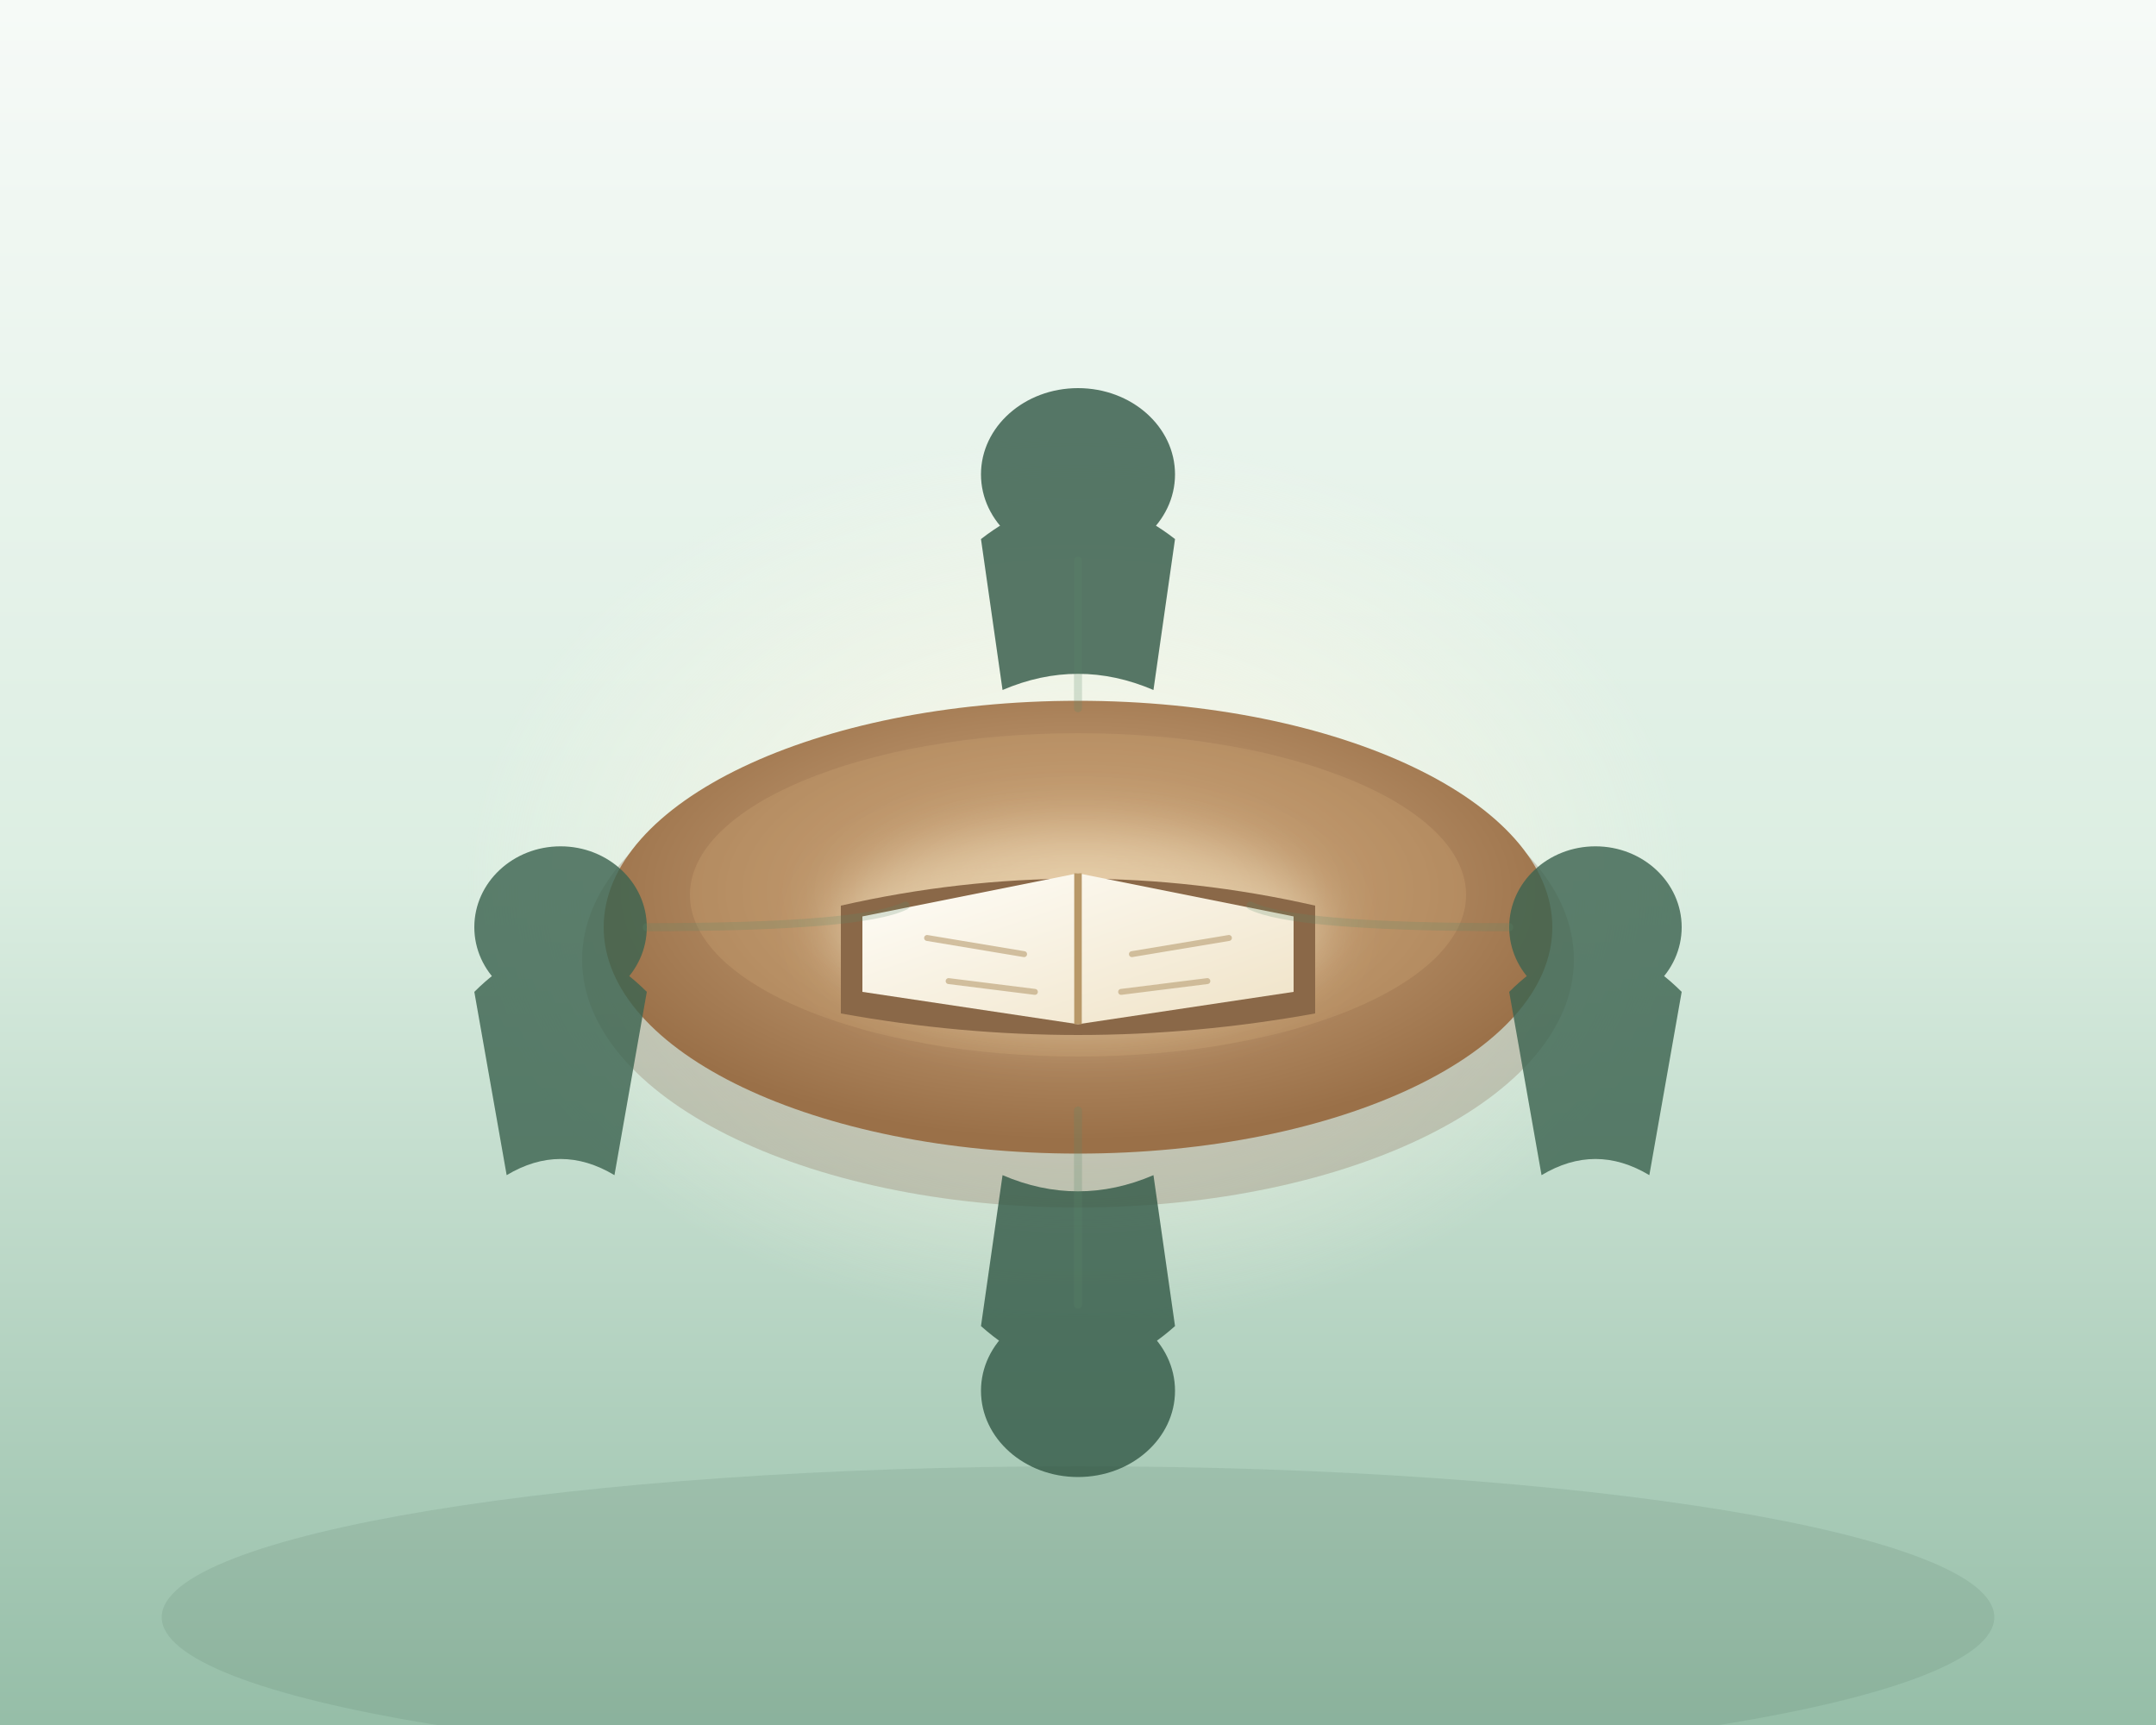
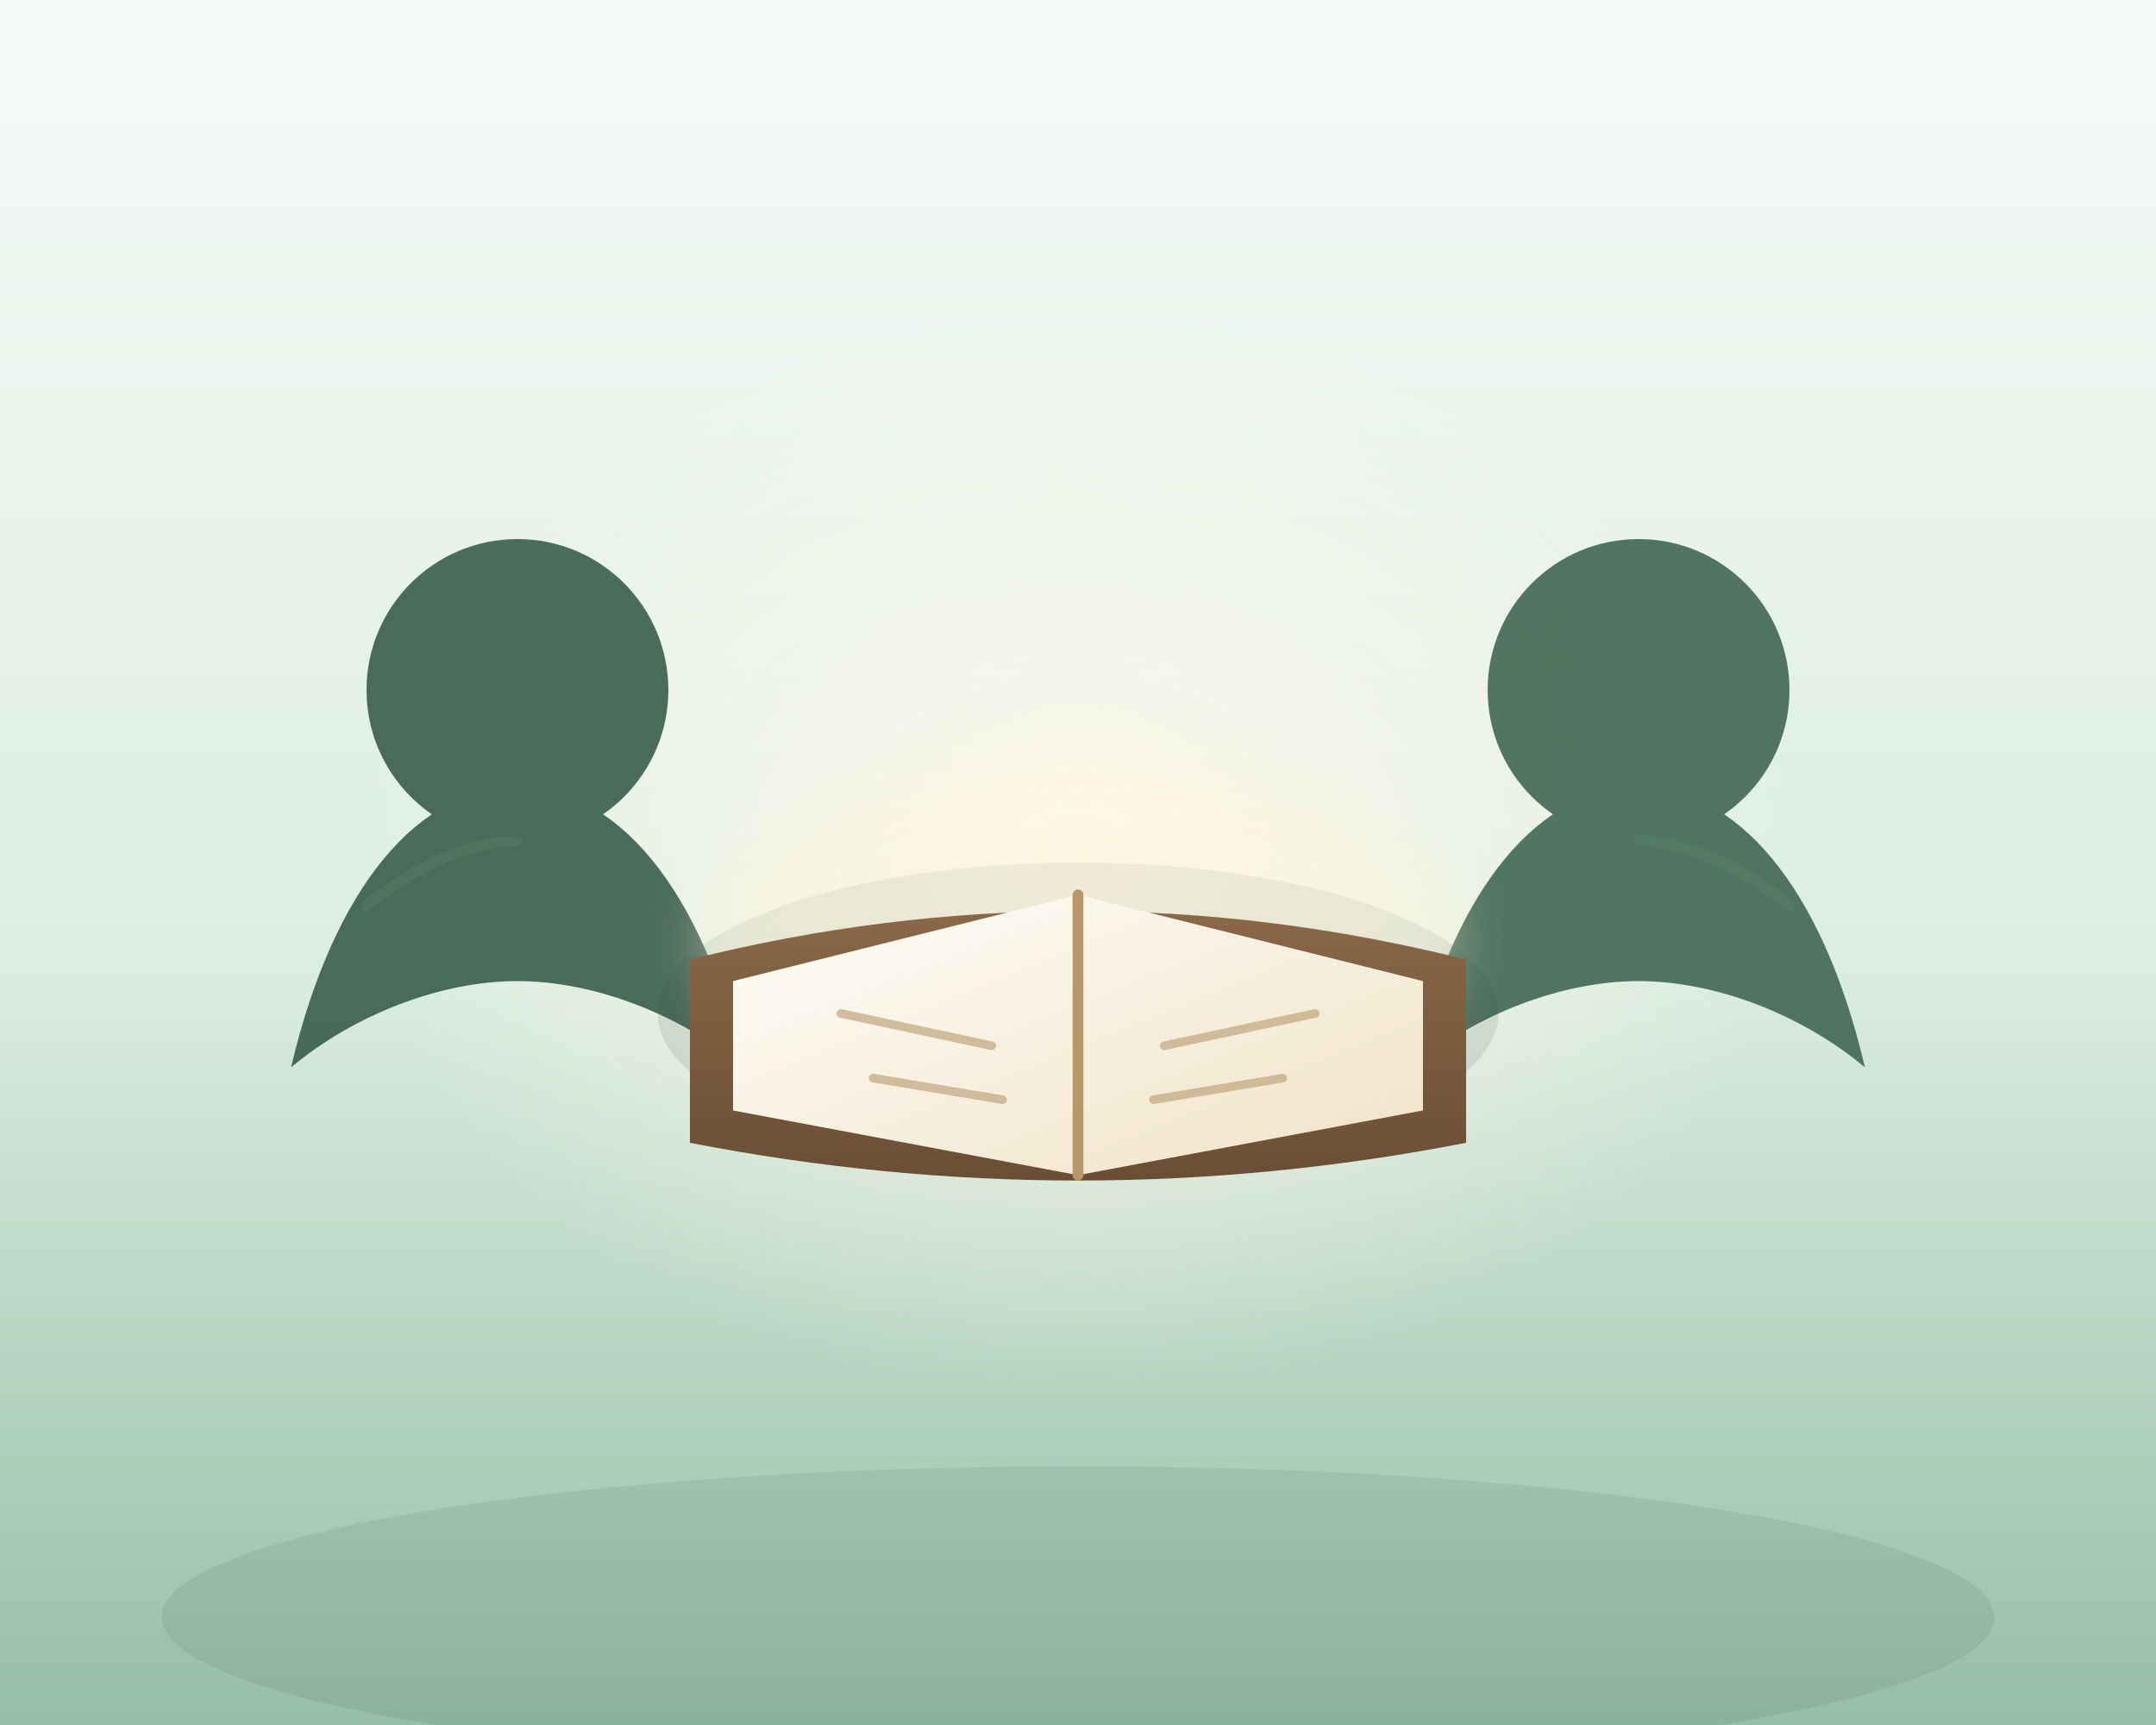
<svg xmlns="http://www.w3.org/2000/svg" viewBox="0 0 400 320" role="img" aria-hidden="true">
  <defs>
    <linearGradient id="bg" x1="0" y1="0" x2="0" y2="1">
      <stop offset="0" stop-color="#f6faf7" />
-       <stop offset="0.5" stop-color="#dceee2" />
+       <stop offset="0.55" stop-color="#dceee2" />
      <stop offset="1" stop-color="#96bea8" />
    </linearGradient>
-     <radialGradient id="glow" cx="0.5" cy="0.48" r="0.38">
-       <stop offset="0" stop-color="#fff9ea" stop-opacity="0.9" />
+     <radialGradient id="glow" cx="0.5" cy="0.46" r="0.42">
+       <stop offset="0" stop-color="#fff9ea" stop-opacity="0.92" />
      <stop offset="1" stop-color="#fff9ea" stop-opacity="0" />
-     </radialGradient>
-     <radialGradient id="wood" cx="0.5" cy="0.42" r="0.55">
-       <stop offset="0" stop-color="#d4b088" />
-       <stop offset="1" stop-color="#9a7048" />
    </radialGradient>
    <linearGradient id="pages" x1="0" y1="0" x2="1" y2="1">
      <stop offset="0" stop-color="#fffef9" />
      <stop offset="1" stop-color="#efe2c6" />
+     </linearGradient>
+     <linearGradient id="cover" x1="0" y1="0" x2="0" y2="1">
+       <stop offset="0" stop-color="#8a6848" />
+       <stop offset="1" stop-color="#6a4e34" />
    </linearGradient>
    <filter id="blur" x="-30%" y="-30%" width="160%" height="160%">
      <feGaussianBlur stdDeviation="5" />
    </filter>
  </defs>
  <rect width="400" height="320" fill="url(#bg)" />
-   <ellipse cx="200" cy="168" rx="150" ry="110" fill="url(#glow)" />
-   <ellipse cx="200" cy="178" rx="92" ry="46" fill="#7a5840" opacity="0.25" />
-   <ellipse cx="200" cy="172" rx="88" ry="42" fill="url(#wood)" />
-   <ellipse cx="200" cy="166" rx="72" ry="30" fill="#c8a070" opacity="0.35" />
-   <g transform="translate(200 168)">
-     <ellipse cx="0" cy="4" rx="46" ry="18" fill="#fff6d8" opacity="0.45" filter="url(#blur)" />
-     <path d="M-44 0 Q0 -10 44 0 L44 20 Q0 28 -44 20 Z" fill="#8a6848" />
-     <path d="M-40 2 L0 -6 L40 2 L40 16 L0 22 L-40 16 Z" fill="url(#pages)" />
-     <path d="M0 -6 L0 22" stroke="#b89868" stroke-width="1.4" />
-     <path d="M-28 6 L-10 9 M10 9 L28 6 M-24 14 L-8 16 M8 16 L24 14" stroke="#c0a880" stroke-width="1.1" stroke-linecap="round" opacity="0.7" />
+   <ellipse cx="200" cy="168" rx="160" ry="118" fill="url(#glow)" />
+   <g fill="#355a48" opacity="0.88">
+     <circle cx="96" cy="128" r="28" />
+     <path d="M54 198c8-34 24-52 42-52s34 18 42 52c-12-10-28-16-42-16s-30 6-42 16z" />
  </g>
-   <g fill="#355a48" opacity="0.82">
-     <ellipse cx="200" cy="88" rx="18" ry="16" />
-     <path d="M182 100 Q200 86 218 100 L214 128 Q200 122 186 128 Z" />
+   <path d="M68 168c10-8 20-12 28-12" fill="none" stroke="#5a8868" stroke-width="2" stroke-linecap="round" opacity="0.28" />
+   <g fill="#3d6450" opacity="0.88">
+     <circle cx="304" cy="128" r="28" />
+     <path d="M262 198c8-34 24-52 42-52s34 18 42 52c-12-10-28-16-42-16s-30 6-42 16z" />
  </g>
-   <g fill="#3d6450" opacity="0.82">
-     <ellipse cx="296" cy="172" rx="16" ry="15" />
-     <path d="M280 184 Q296 168 312 184 L306 218 Q296 212 286 218 Z" />
-   </g>
-   <g fill="#355a48" opacity="0.82">
-     <ellipse cx="200" cy="258" rx="18" ry="16" />
-     <path d="M182 246 Q200 262 218 246 L214 218 Q200 224 186 218 Z" />
-   </g>
-   <g fill="#3d6450" opacity="0.82">
-     <ellipse cx="104" cy="172" rx="16" ry="15" />
-     <path d="M88 184 Q104 168 120 184 L114 218 Q104 212 94 218 Z" />
-   </g>
-   <g fill="none" stroke="#5a8868" stroke-width="1.5" stroke-linecap="round" opacity="0.22">
-     <path d="M200 104 Q200 138 200 130" />
-     <path d="M280 172 Q240 172 232 168" />
-     <path d="M200 242 Q200 208 200 206" />
-     <path d="M120 172 Q160 172 168 168" />
+   <path d="M332 168c-10-8-20-12-28-12" fill="none" stroke="#5a8868" stroke-width="2" stroke-linecap="round" opacity="0.28" />
+   <g transform="translate(200 178)">
+     <ellipse cx="0" cy="10" rx="78" ry="28" fill="#284838" opacity="0.12" />
+     <ellipse cx="0" cy="-2" rx="70" ry="34" fill="#fff6d8" opacity="0.4" filter="url(#blur)" />
+     <path d="M-72 0 Q0 -18 72 0 L72 34 Q0 48 -72 34 Z" fill="url(#cover)" />
+     <path d="M-64 4 L0 -12 L64 4 L64 28 L0 40 L-64 28 Z" fill="url(#pages)" />
+     <path d="M0 -12 L0 40" stroke="#b89868" stroke-width="2" stroke-linecap="round" />
+     <path d="M-44 10 L-16 16 M16 16 L44 10 M-38 22 L-14 26 M14 26 L38 22" fill="none" stroke="#c0a880" stroke-width="1.6" stroke-linecap="round" opacity="0.72" />
  </g>
  <ellipse cx="200" cy="300" rx="170" ry="28" fill="#284838" opacity="0.1" />
</svg>
